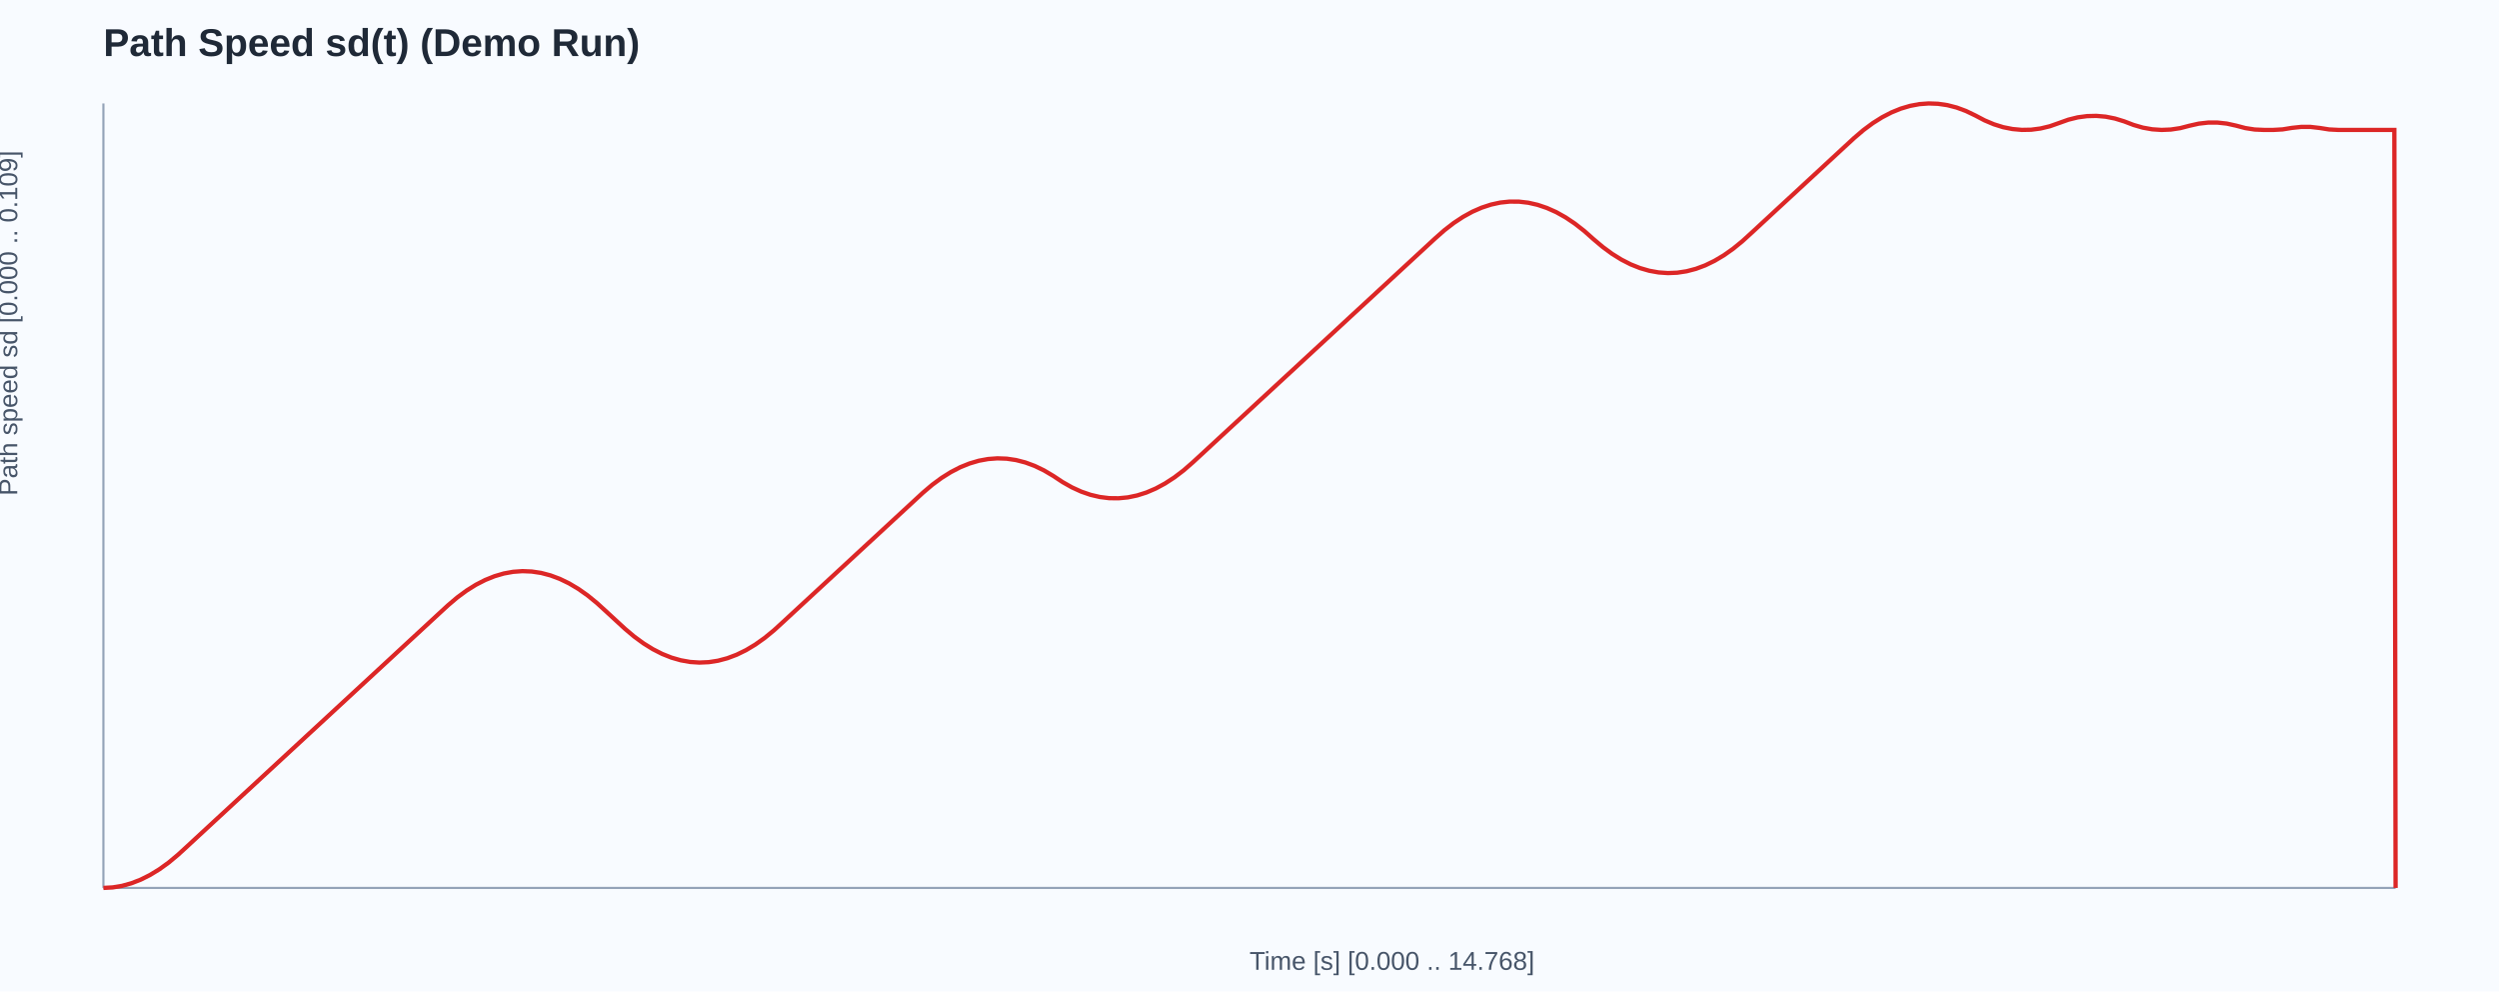
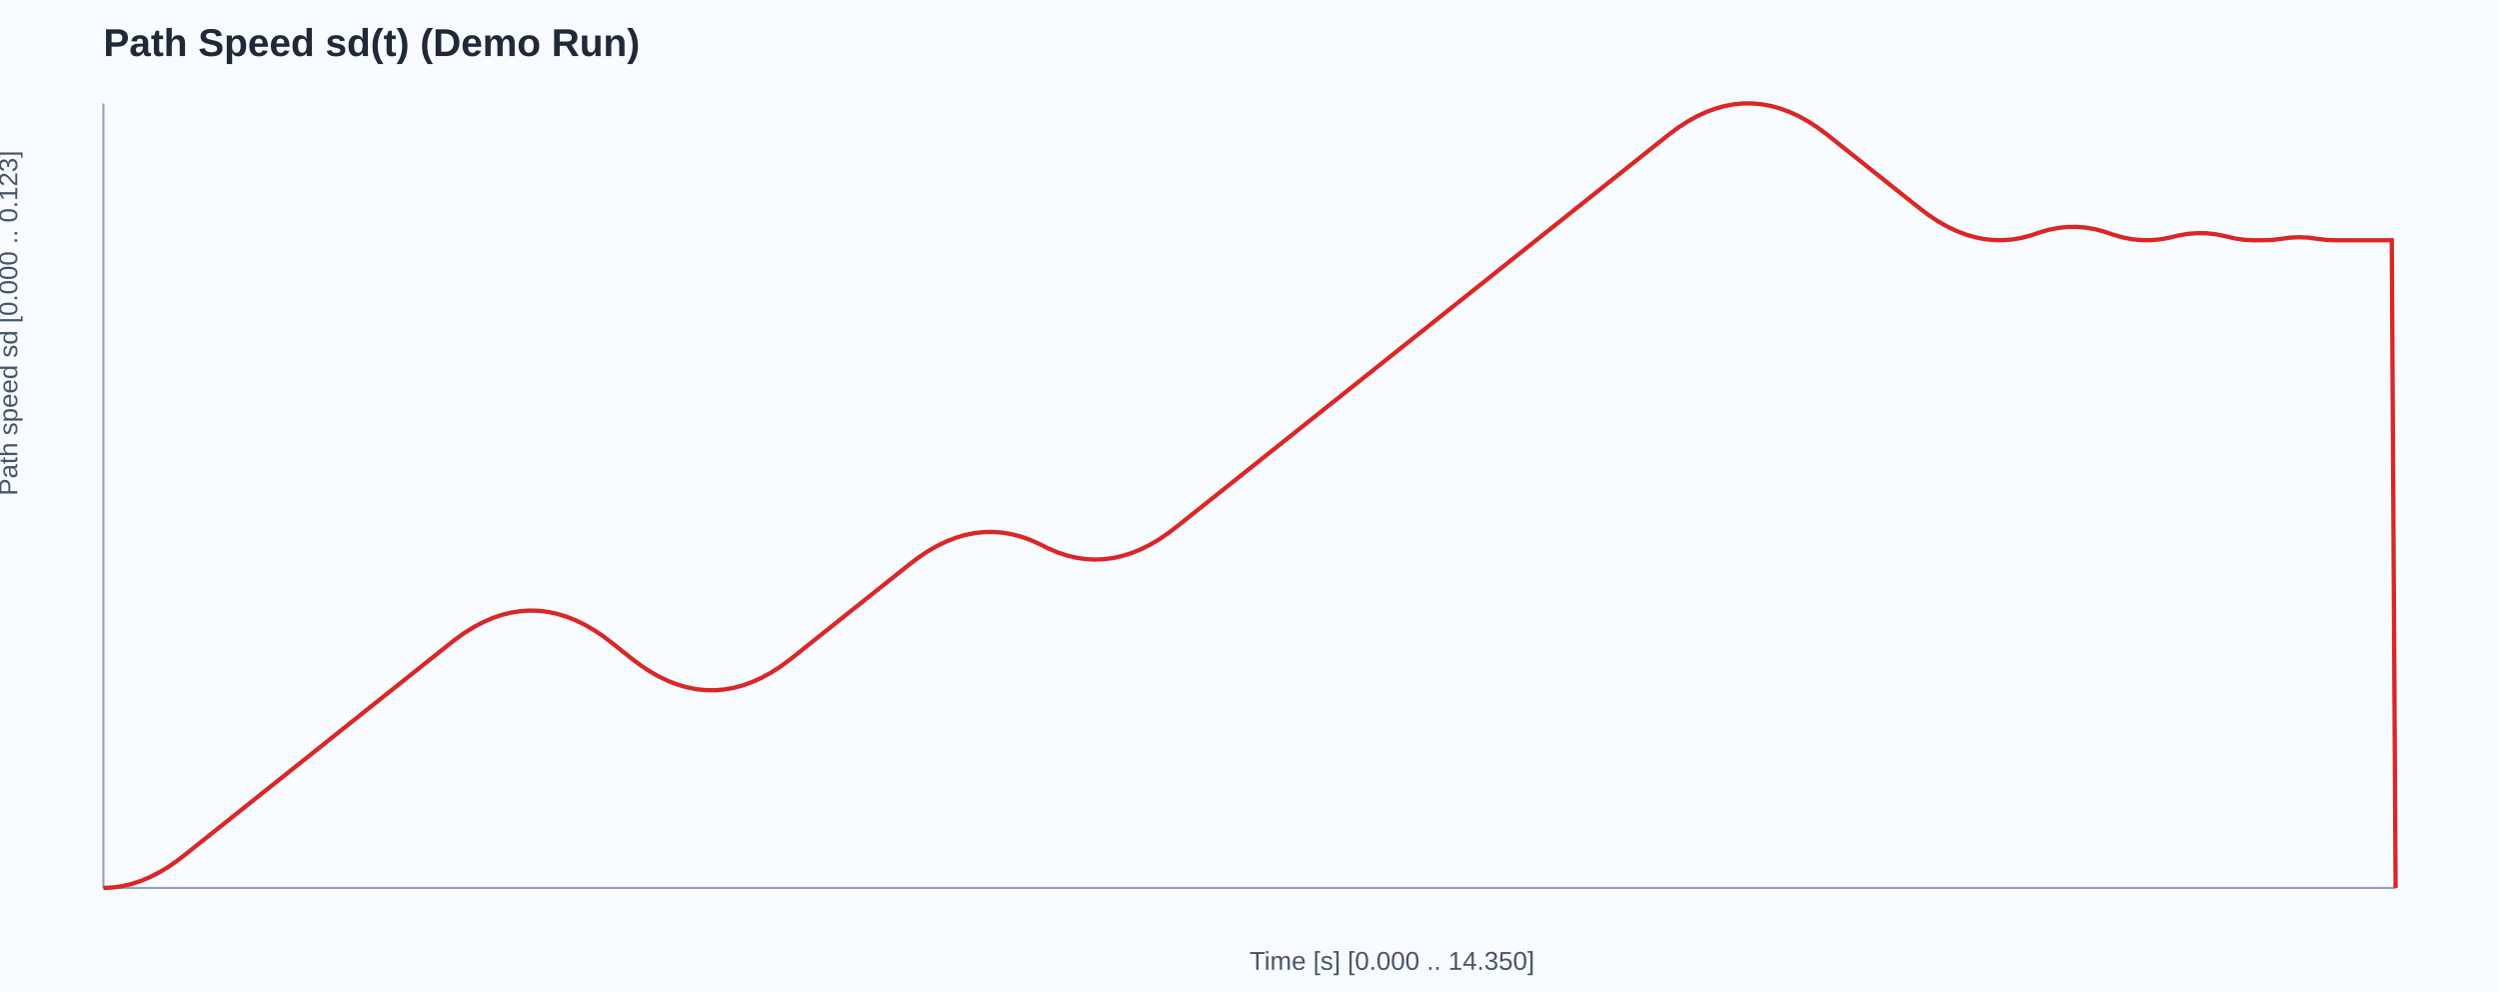
<svg xmlns="http://www.w3.org/2000/svg" width="1160" height="460" viewBox="0 0 1160 460">
  <rect width="100%" height="100%" fill="#f8fbff" />
  <text x="48" y="26" font-family="Segoe UI, Arial" font-size="18" fill="#1f2937" font-weight="700">Path Speed sd(t) (Demo Run)</text>
  <line x1="48" y1="412" x2="1112" y2="412" stroke="#94a3b8" stroke-width="1" />
  <line x1="48" y1="48" x2="48" y2="412" stroke="#94a3b8" stroke-width="1" />
-   <polyline fill="none" stroke="#dc2626" stroke-width="2" points="48.00,412.00 52.32,411.76 56.65,411.04 60.97,409.84 65.29,408.17 69.61,406.01 73.94,403.37 78.26,400.26 82.58,396.66 86.91,392.70 91.23,388.70 95.55,384.71 99.87,380.71 104.20,376.72 108.52,372.73 112.84,368.73 117.17,364.74 121.49,360.74 125.81,356.75 130.13,352.76 134.46,348.76 138.78,344.77 143.10,340.77 147.43,336.78 151.75,332.79 156.07,328.79 160.39,324.80 164.72,320.80 169.04,316.81 173.36,312.82 177.69,308.82 182.01,304.83 186.33,300.83 190.65,296.84 194.98,292.85 199.30,288.85 203.62,284.86 207.95,280.87 212.27,277.21 216.59,274.03 220.91,271.33 225.24,269.11 229.56,267.37 233.88,266.10 238.21,265.32 242.53,265.01 246.85,265.19 251.17,265.84 255.50,266.98 259.82,268.59 264.14,270.68 268.47,273.25 272.79,276.30 277.11,279.83 281.43,283.77 285.76,287.76 290.08,291.74 294.40,295.38 298.73,298.54 303.05,301.22 307.37,303.42 311.69,305.14 316.02,306.38 320.34,307.15 324.66,307.43 328.99,307.24 333.31,306.57 337.63,305.42 341.95,303.79 346.28,301.68 350.60,299.09 354.92,296.02 359.25,292.48 363.57,288.53 367.89,284.53 372.21,280.54 376.54,276.54 380.86,272.55 385.18,268.56 389.51,264.56 393.83,260.57 398.15,256.57 402.47,252.58 406.80,248.59 411.12,244.59 415.44,240.60 419.77,236.60 424.09,232.61 428.41,228.62 432.73,224.95 437.06,221.76 441.38,219.05 445.70,216.81 450.03,215.06 454.35,213.78 458.67,212.99 462.99,212.67 467.32,212.83 471.64,213.47 475.96,214.59 480.29,216.19 484.61,218.27 488.93,220.83 493.25,223.69 497.58,226.14 501.90,228.11 506.22,229.60 510.55,230.61 514.87,231.15 519.19,231.20 523.51,230.79 527.84,229.89 532.16,228.52 536.48,226.67 540.81,224.33 545.13,221.52 549.45,218.23 553.77,214.46 558.10,210.47 562.42,206.47 566.74,202.48 571.07,198.48 575.39,194.49 579.71,190.50 584.03,186.50 588.36,182.51 592.68,178.51 597.00,174.52 601.33,170.53 605.65,166.53 609.97,162.54 614.29,158.55 618.62,154.55 622.94,150.56 627.26,146.56 631.59,142.57 635.91,138.58 640.23,134.58 644.55,130.59 648.88,126.59 653.20,122.60 657.52,118.61 661.85,114.61 666.17,110.62 670.49,106.81 674.81,103.47 679.14,100.62 683.46,98.24 687.78,96.35 692.11,94.93 696.43,93.99 700.75,93.54 705.07,93.56 709.40,94.06 713.72,95.04 718.04,96.50 722.37,98.43 726.69,100.85 731.01,103.75 735.33,107.12 739.66,110.96 743.98,114.60 748.30,117.77 752.63,120.46 756.95,122.67 761.27,124.39 765.59,125.64 769.92,126.41 774.24,126.71 778.56,126.53 782.89,125.87 787.21,124.74 791.53,123.13 795.85,121.03 800.18,118.46 804.50,115.41 808.82,111.88 813.15,107.94 817.47,103.94 821.79,99.95 826.11,95.95 830.44,91.96 834.76,87.97 839.08,83.97 843.41,79.98 847.73,75.98 852.05,71.99 856.37,68.00 860.70,64.01 865.02,60.33 869.34,57.13 873.67,54.41 877.99,52.17 882.31,50.41 886.63,49.13 890.96,48.32 895.28,48.00 899.60,48.16 903.93,48.79 908.25,49.90 912.57,51.50 916.89,53.57 921.22,55.85 925.54,57.67 929.86,59.02 934.19,59.88 938.51,60.27 942.83,60.19 947.15,59.63 951.48,58.59 955.80,57.07 960.12,55.53 964.45,54.46 968.77,53.88 973.09,53.77 977.41,54.14 981.74,55.00 986.06,56.33 990.38,57.98 994.71,59.23 999.03,60.00 1003.35,60.29 1007.67,60.11 1012.00,59.46 1016.32,58.34 1020.64,57.37 1024.97,56.88 1029.29,56.87 1033.61,57.34 1037.93,58.29 1042.26,59.43 1046.58,60.10 1050.90,60.29 1055.23,60.29 1059.55,60.04 1063.87,59.34 1068.20,58.88 1072.52,58.89 1076.84,59.39 1081.16,60.07 1085.49,60.29 1089.81,60.29 1094.13,60.29 1098.46,60.29 1102.78,60.29 1107.10,60.29 1111.42,60.29 1112.00,412.00" />
-   <text x="580" y="450" font-family="Segoe UI, Arial" font-size="12" fill="#475569">Time [s] [0.000 .. 14.768]</text>
-   <text x="8" y="230" transform="rotate(-90 8 230)" font-family="Segoe UI, Arial" font-size="12" fill="#475569">Path speed sd [0.000 .. 0.109]</text>
+   <polyline fill="none" stroke="#dc2626" stroke-width="2" points="48.00,412.00 52.30,411.80 56.60,411.21 60.90,410.21 65.20,408.82 69.50,407.03 73.80,404.85 78.10,402.27 82.40,399.29 86.70,395.94 91.00,392.51 95.31,389.09 99.61,385.66 103.91,382.24 108.21,378.81 112.51,375.39 116.81,371.96 121.11,368.54 125.41,365.11 129.71,361.69 134.01,358.26 138.31,354.83 142.61,351.41 146.91,347.98 151.21,344.56 155.51,341.13 159.81,337.71 164.11,334.28 168.41,330.86 172.71,327.43 177.01,324.01 181.32,320.58 185.62,317.16 189.92,313.73 194.22,310.31 198.52,306.88 202.82,303.46 207.12,300.03 211.42,296.64 215.72,293.58 220.02,290.92 224.32,288.66 228.62,286.79 232.92,285.32 237.22,284.25 241.52,283.57 245.82,283.30 250.12,283.42 254.42,283.93 258.72,284.85 263.02,286.16 267.32,287.87 271.63,289.97 275.93,292.48 280.23,295.38 284.53,298.67 288.83,302.10 293.13,305.52 297.43,308.75 301.73,311.58 306.03,314.01 310.33,316.05 314.63,317.68 318.93,318.92 323.23,319.77 327.53,320.21 331.83,320.26 336.13,319.92 340.43,319.18 344.73,318.04 349.03,316.51 353.33,314.58 357.64,312.25 361.94,309.52 366.24,306.40 370.54,302.99 374.84,299.56 379.14,296.13 383.44,292.71 387.74,289.28 392.04,285.86 396.34,282.43 400.64,279.01 404.94,275.58 409.24,272.16 413.54,268.73 417.84,265.31 422.14,261.88 426.44,258.62 430.74,255.75 435.04,253.28 439.34,251.21 443.64,249.54 447.95,248.26 452.25,247.38 456.55,246.90 460.85,246.81 465.15,247.12 469.45,247.83 473.75,248.94 478.05,250.44 482.35,252.34 486.65,254.50 490.95,256.32 495.25,257.74 499.55,258.77 503.85,259.40 508.15,259.63 512.45,259.47 516.75,258.91 521.05,257.95 525.35,256.59 529.65,254.84 533.96,252.69 538.26,250.14 542.56,247.19 546.86,243.87 551.16,240.44 555.46,237.02 559.76,233.59 564.06,230.17 568.36,226.74 572.66,223.32 576.96,219.89 581.26,216.47 585.56,213.04 589.86,209.62 594.16,206.19 598.46,202.77 602.76,199.34 607.06,195.92 611.36,192.49 615.66,189.07 619.96,185.64 624.27,182.21 628.57,178.79 632.87,175.36 637.17,171.94 641.47,168.51 645.77,165.09 650.07,161.66 654.37,158.24 658.67,154.81 662.97,151.39 667.27,147.96 671.57,144.54 675.87,141.11 680.17,137.69 684.47,134.26 688.77,130.84 693.07,127.41 697.37,123.99 701.67,120.56 705.97,117.14 710.28,113.71 714.58,110.29 718.88,106.86 723.18,103.44 727.48,100.01 731.78,96.59 736.08,93.16 740.38,89.73 744.68,86.31 748.98,82.88 753.28,79.46 757.58,76.03 761.88,72.61 766.18,69.18 770.48,65.76 774.78,62.34 779.08,59.15 783.38,56.37 787.68,53.98 791.98,51.99 796.28,50.40 800.59,49.20 804.89,48.40 809.19,48.00 813.49,48.00 817.79,48.39 822.09,49.18 826.39,50.37 830.69,51.96 834.99,53.94 839.29,56.32 843.59,59.10 847.89,62.28 852.19,65.70 856.49,69.12 860.79,72.55 865.09,75.97 869.39,79.40 873.69,82.82 877.99,86.25 882.29,89.67 886.60,93.10 890.90,96.52 895.20,99.77 899.50,102.62 903.80,105.08 908.10,107.13 912.40,108.79 916.70,110.05 921.00,110.92 925.30,111.39 929.60,111.46 933.90,111.13 938.20,110.42 942.50,109.30 946.80,107.83 951.10,106.60 955.40,105.76 959.70,105.31 964.00,105.27 968.30,105.62 972.60,106.37 976.91,107.52 981.21,108.99 985.51,110.20 989.81,111.01 994.11,111.42 998.41,111.44 1002.71,111.06 1007.01,110.29 1011.31,109.24 1015.61,108.50 1019.91,108.17 1024.21,108.23 1028.51,108.70 1032.81,109.55 1037.11,110.58 1041.41,111.22 1045.71,111.47 1050.01,111.46 1054.31,111.37 1058.61,110.87 1062.92,110.28 1067.22,110.07 1071.52,110.25 1075.82,110.84 1080.12,111.35 1084.42,111.47 1088.72,111.48 1093.02,111.48 1097.32,111.48 1101.62,111.48 1105.92,111.48 1110.22,111.48 1112.00,412.00" />
+   <text x="580" y="450" font-family="Segoe UI, Arial" font-size="12" fill="#475569">Time [s] [0.000 .. 14.350]</text>
+   <text x="8" y="230" transform="rotate(-90 8 230)" font-family="Segoe UI, Arial" font-size="12" fill="#475569">Path speed sd [0.000 .. 0.123]</text>
</svg>
